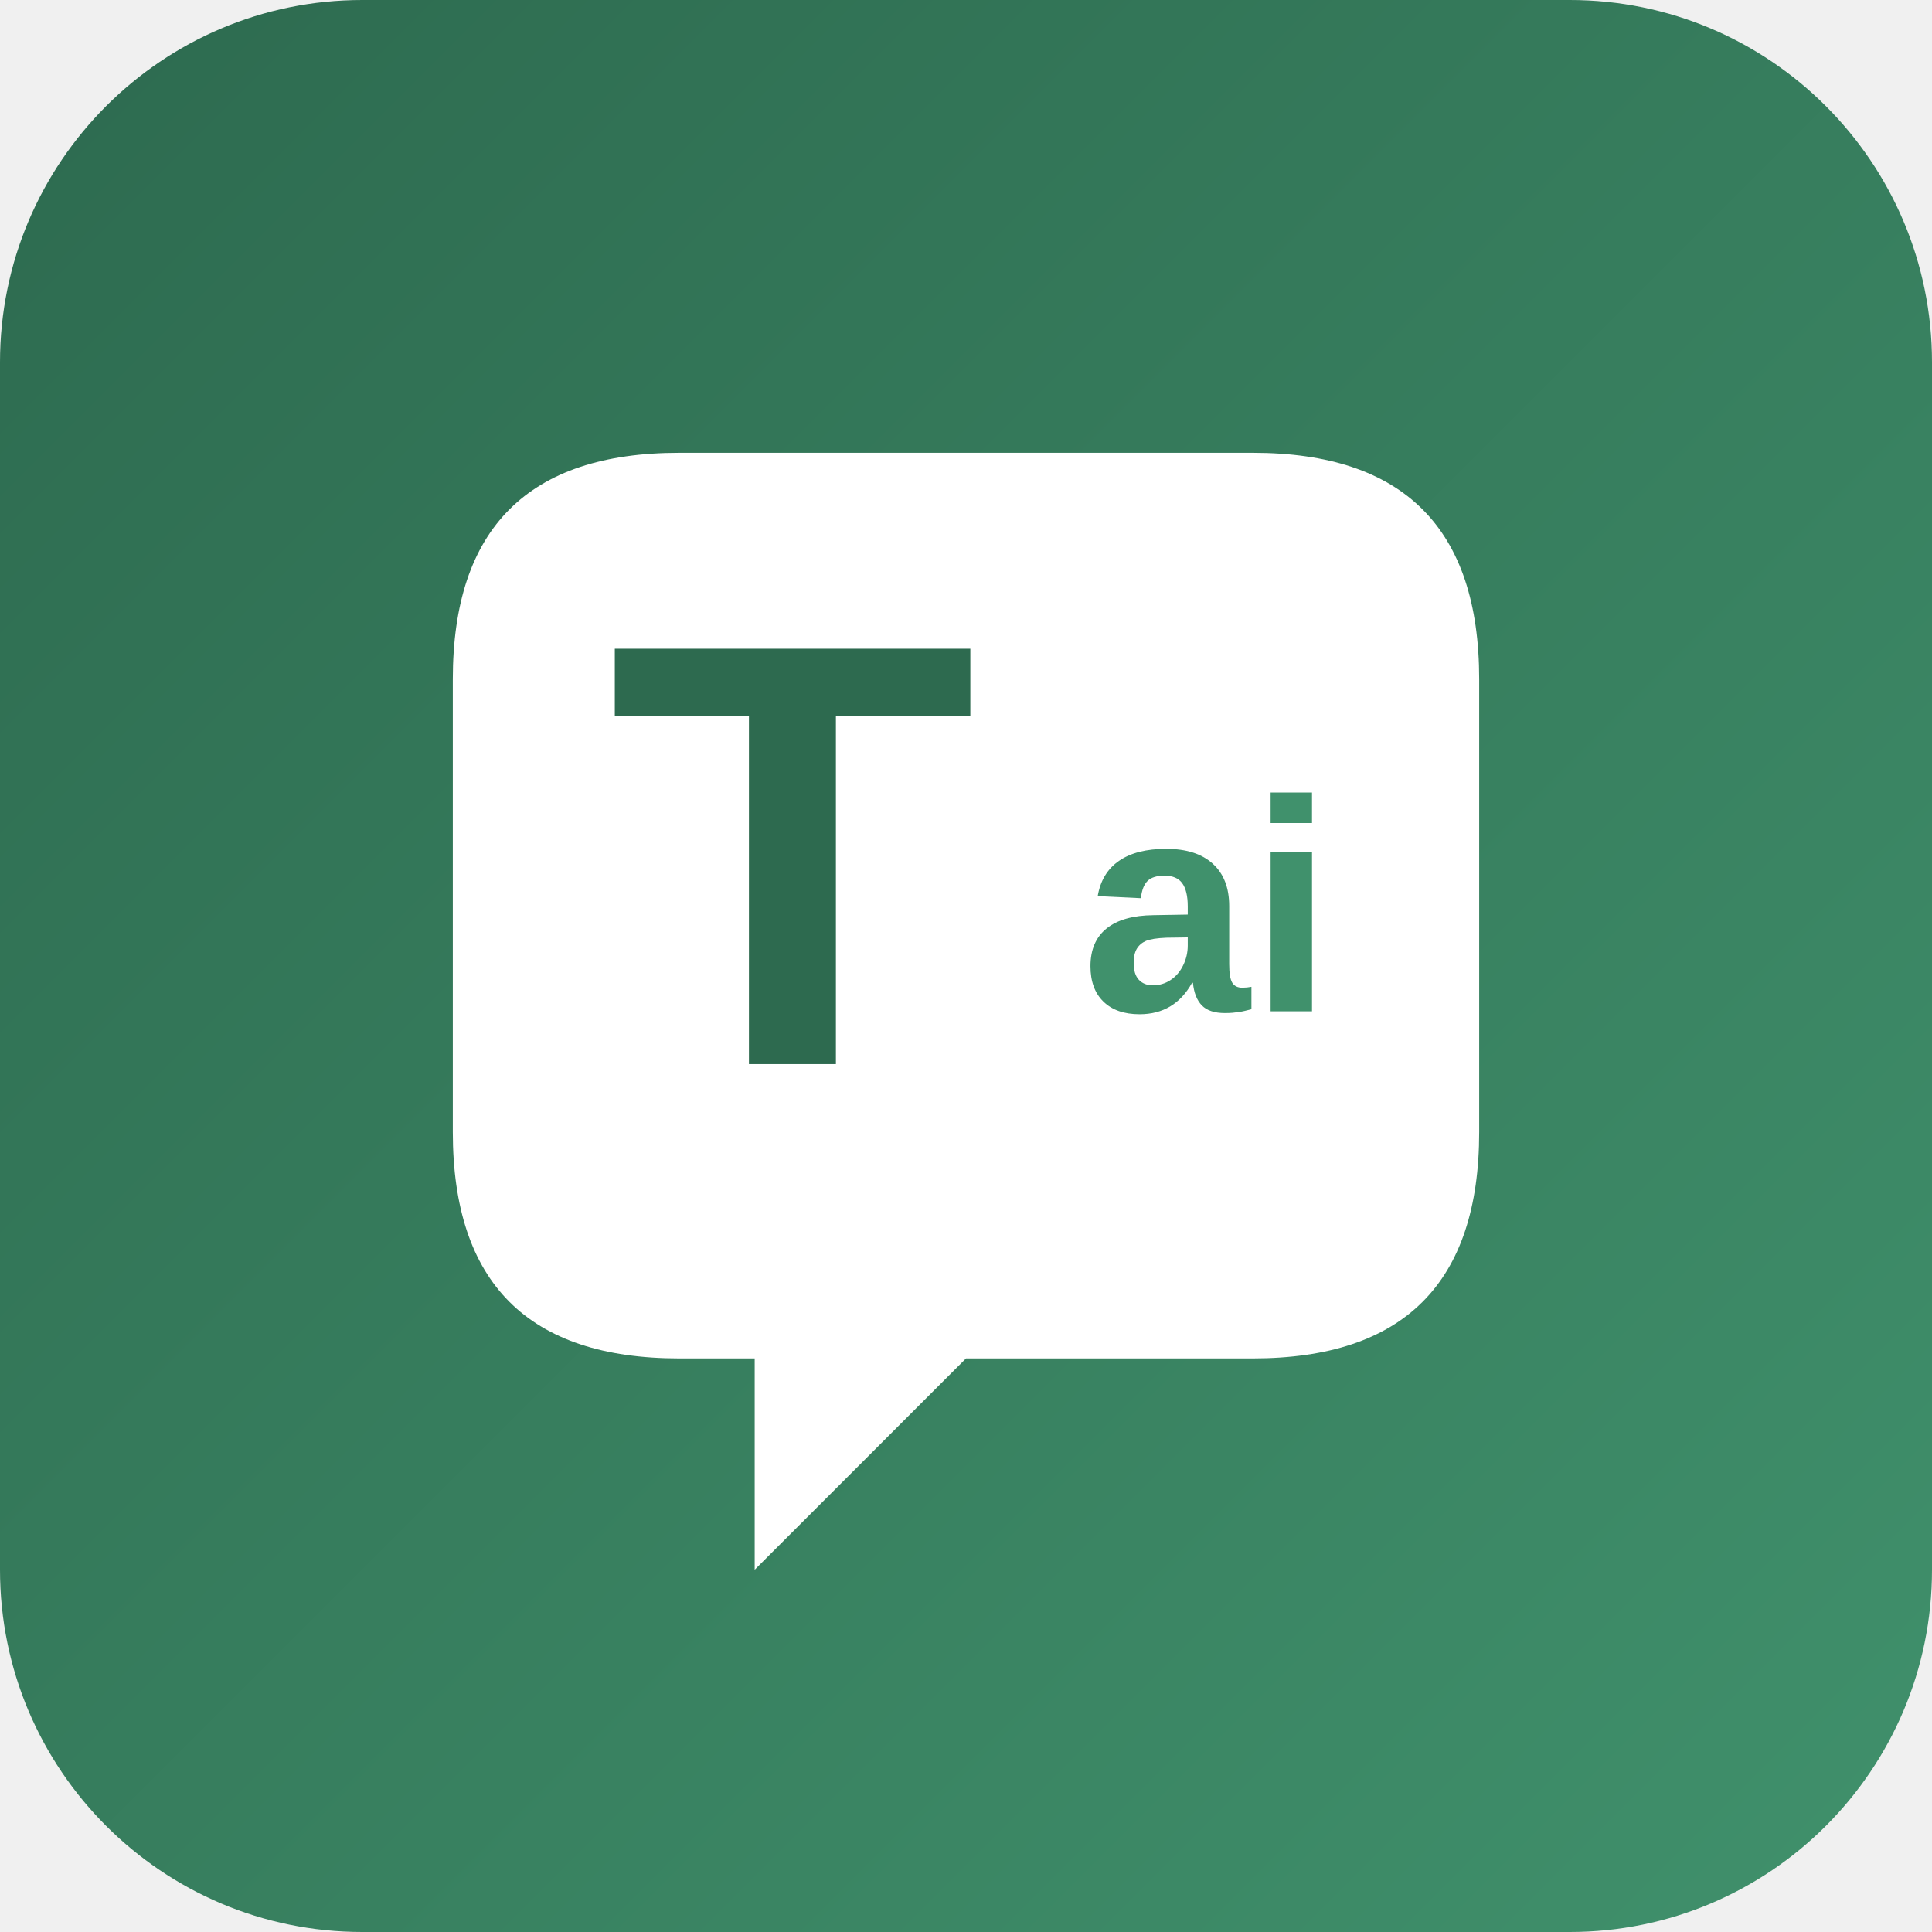
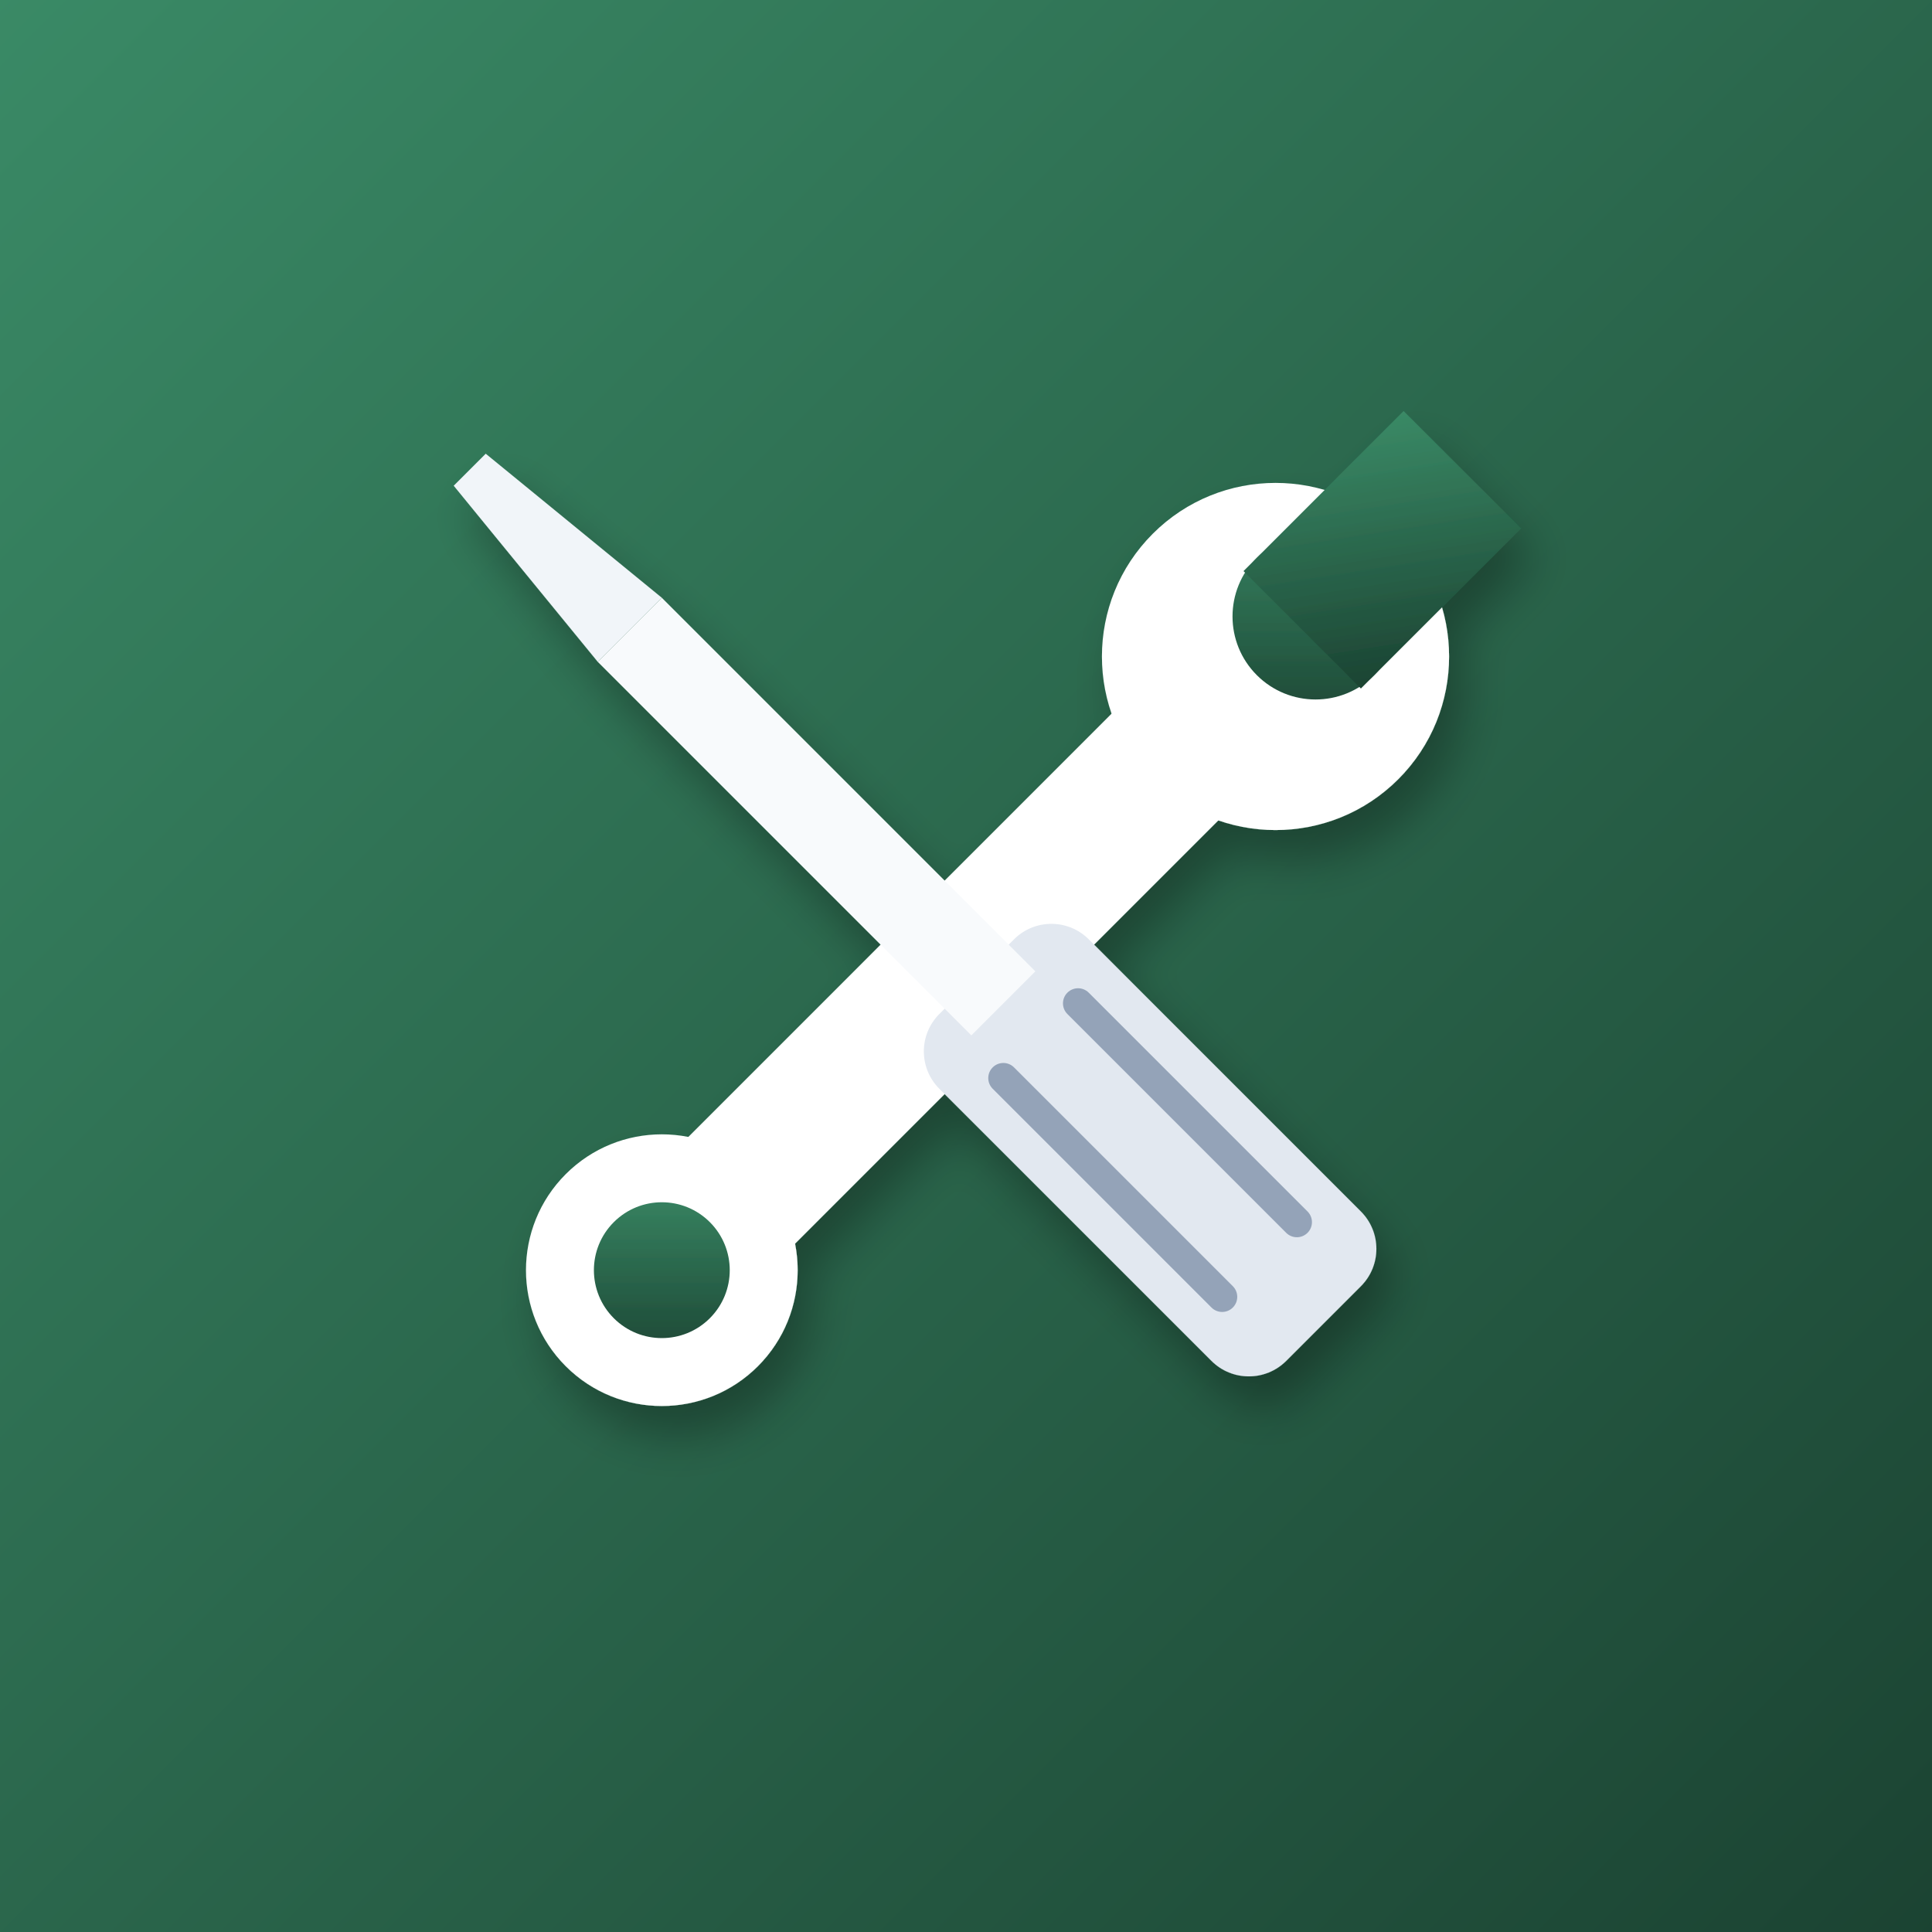
- <svg xmlns="http://www.w3.org/2000/svg" width="512" height="512" viewBox="0 0 512 512">
+ <svg xmlns="http://www.w3.org/2000/svg" viewBox="0 0 512 512">
  <defs>
-     <linearGradient id="bg" x1="0" y1="0" x2="1" y2="1">
-       <stop offset="0%" stop-color="#2d6a4f" />
-       <stop offset="100%" stop-color="#40916c" />
+     <linearGradient id="bg" x1="0%" y1="0%" x2="100%" y2="100%">
+       <stop offset="0%" stop-color="#3a8a66" />
+       <stop offset="100%" stop-color="#1b4332" />
    </linearGradient>
+     <filter id="shadow" x="-10%" y="-10%" width="120%" height="120%">
+       <feDropShadow dx="4" dy="8" stdDeviation="6" flood-color="#000000" flood-opacity="0.3" />
+     </filter>
  </defs>
-   <rect width="512" height="512" rx="96" fill="url(#bg)" />
-   <path d="M120 180 Q120 120 180 120 L332 120 Q392 120 392 180 L392 300 Q392 360 332 360 L256 360 L200 416 L200 360 L180 360 Q120 360 120 300 Z" fill="white" />
-   <text x="210" y="282" font-family="Arial,Helvetica,sans-serif" font-size="160" font-weight="800" fill="#2d6a4f" text-anchor="middle">T</text>
-   <text x="320" y="268" font-family="Arial,Helvetica,sans-serif" font-size="80" font-weight="600" fill="#40916c" text-anchor="middle">ai</text>
+   <rect width="512" height="512" fill="url(#bg)" />
+   <g filter="url(#shadow)">
+     <g transform="translate(256,256) rotate(45) translate(-256,-256)" fill="#ffffff">
+       <rect x="236" y="150" width="40" height="212" rx="10" />
+       <circle cx="256" cy="140" r="46" />
+       <circle cx="256" cy="125" r="22" fill="url(#bg)" />
+       <rect x="234" y="70" width="44" height="60" fill="url(#bg)" />
+       <circle cx="256" cy="370" r="36" />
+       <circle cx="256" cy="370" r="18" fill="url(#bg)" />
+     </g>
+     <g transform="translate(256,256) rotate(-45) translate(-256,-256)">
+       <rect x="228" y="260" width="56" height="130" rx="14" fill="#e2e8f0" />
+       <rect x="238" y="280" width="8" height="90" rx="4" fill="#94a3b8" />
+       <rect x="266" y="280" width="8" height="90" rx="4" fill="#94a3b8" />
+       <rect x="244" y="130" width="24" height="140" fill="#f8fafc" />
+       <polygon points="244,130 250,70 262,70 268,130" fill="#f1f5f9" />
+     </g>
+   </g>
</svg>
